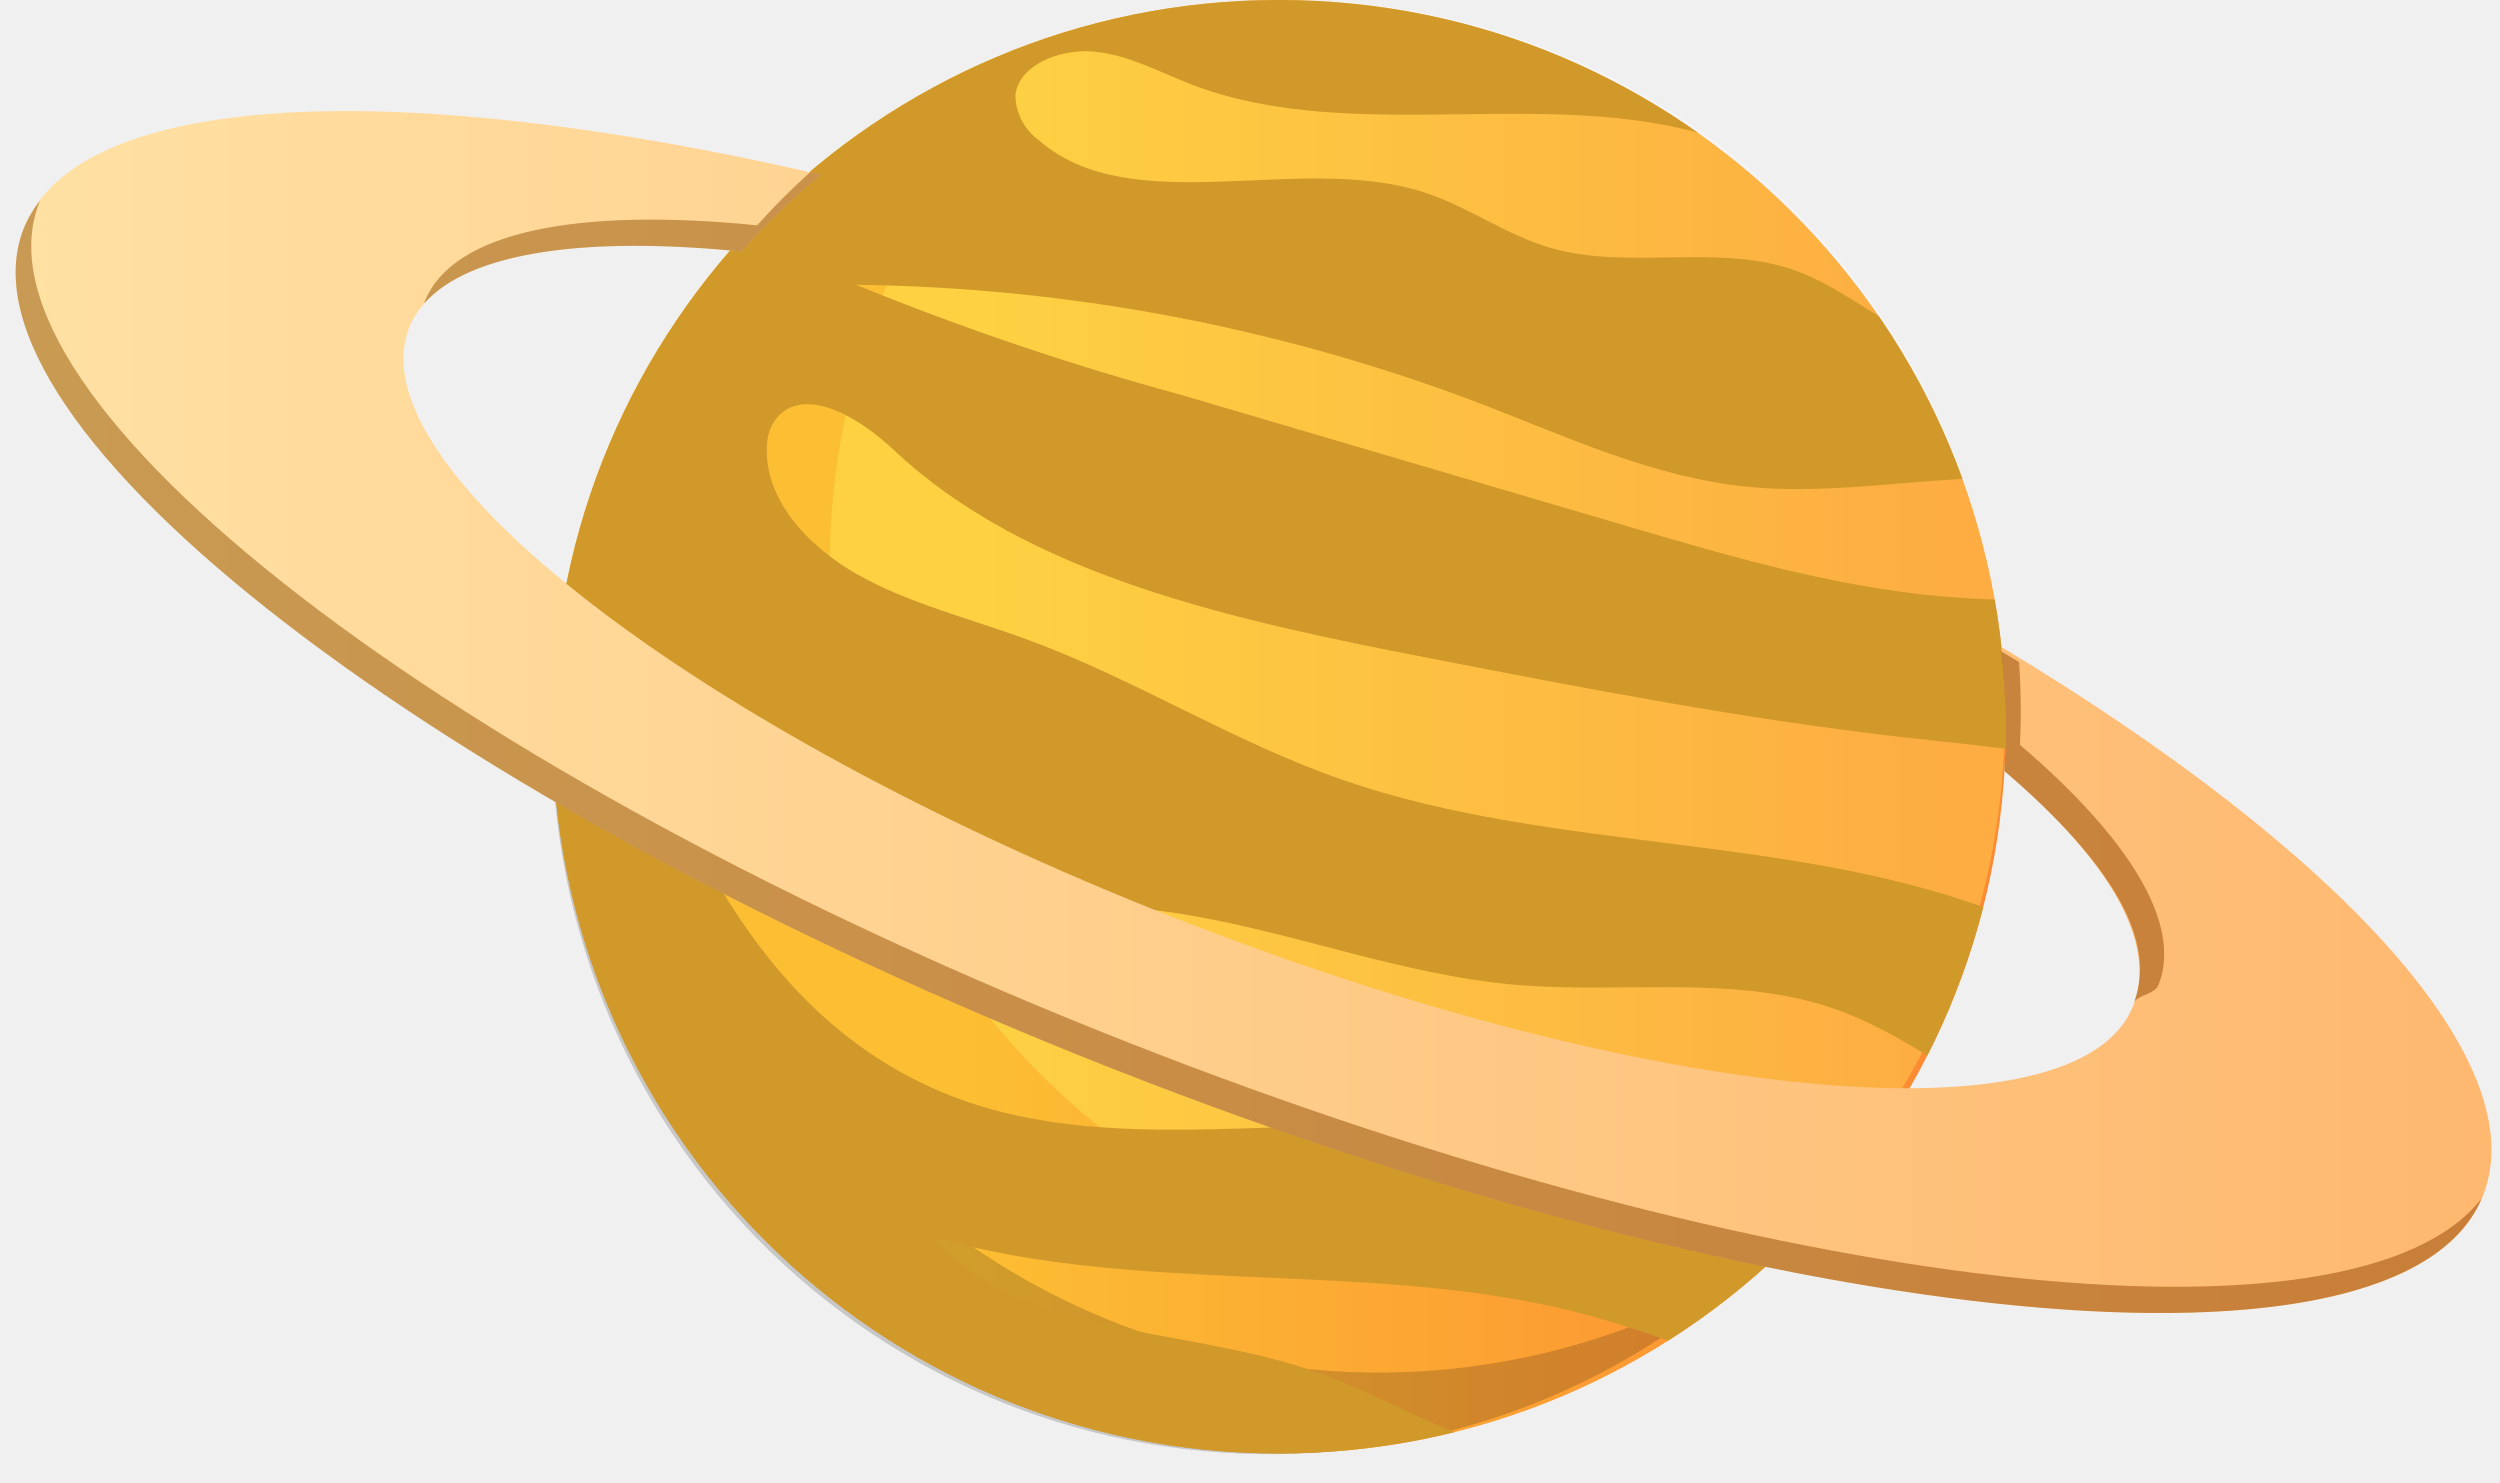
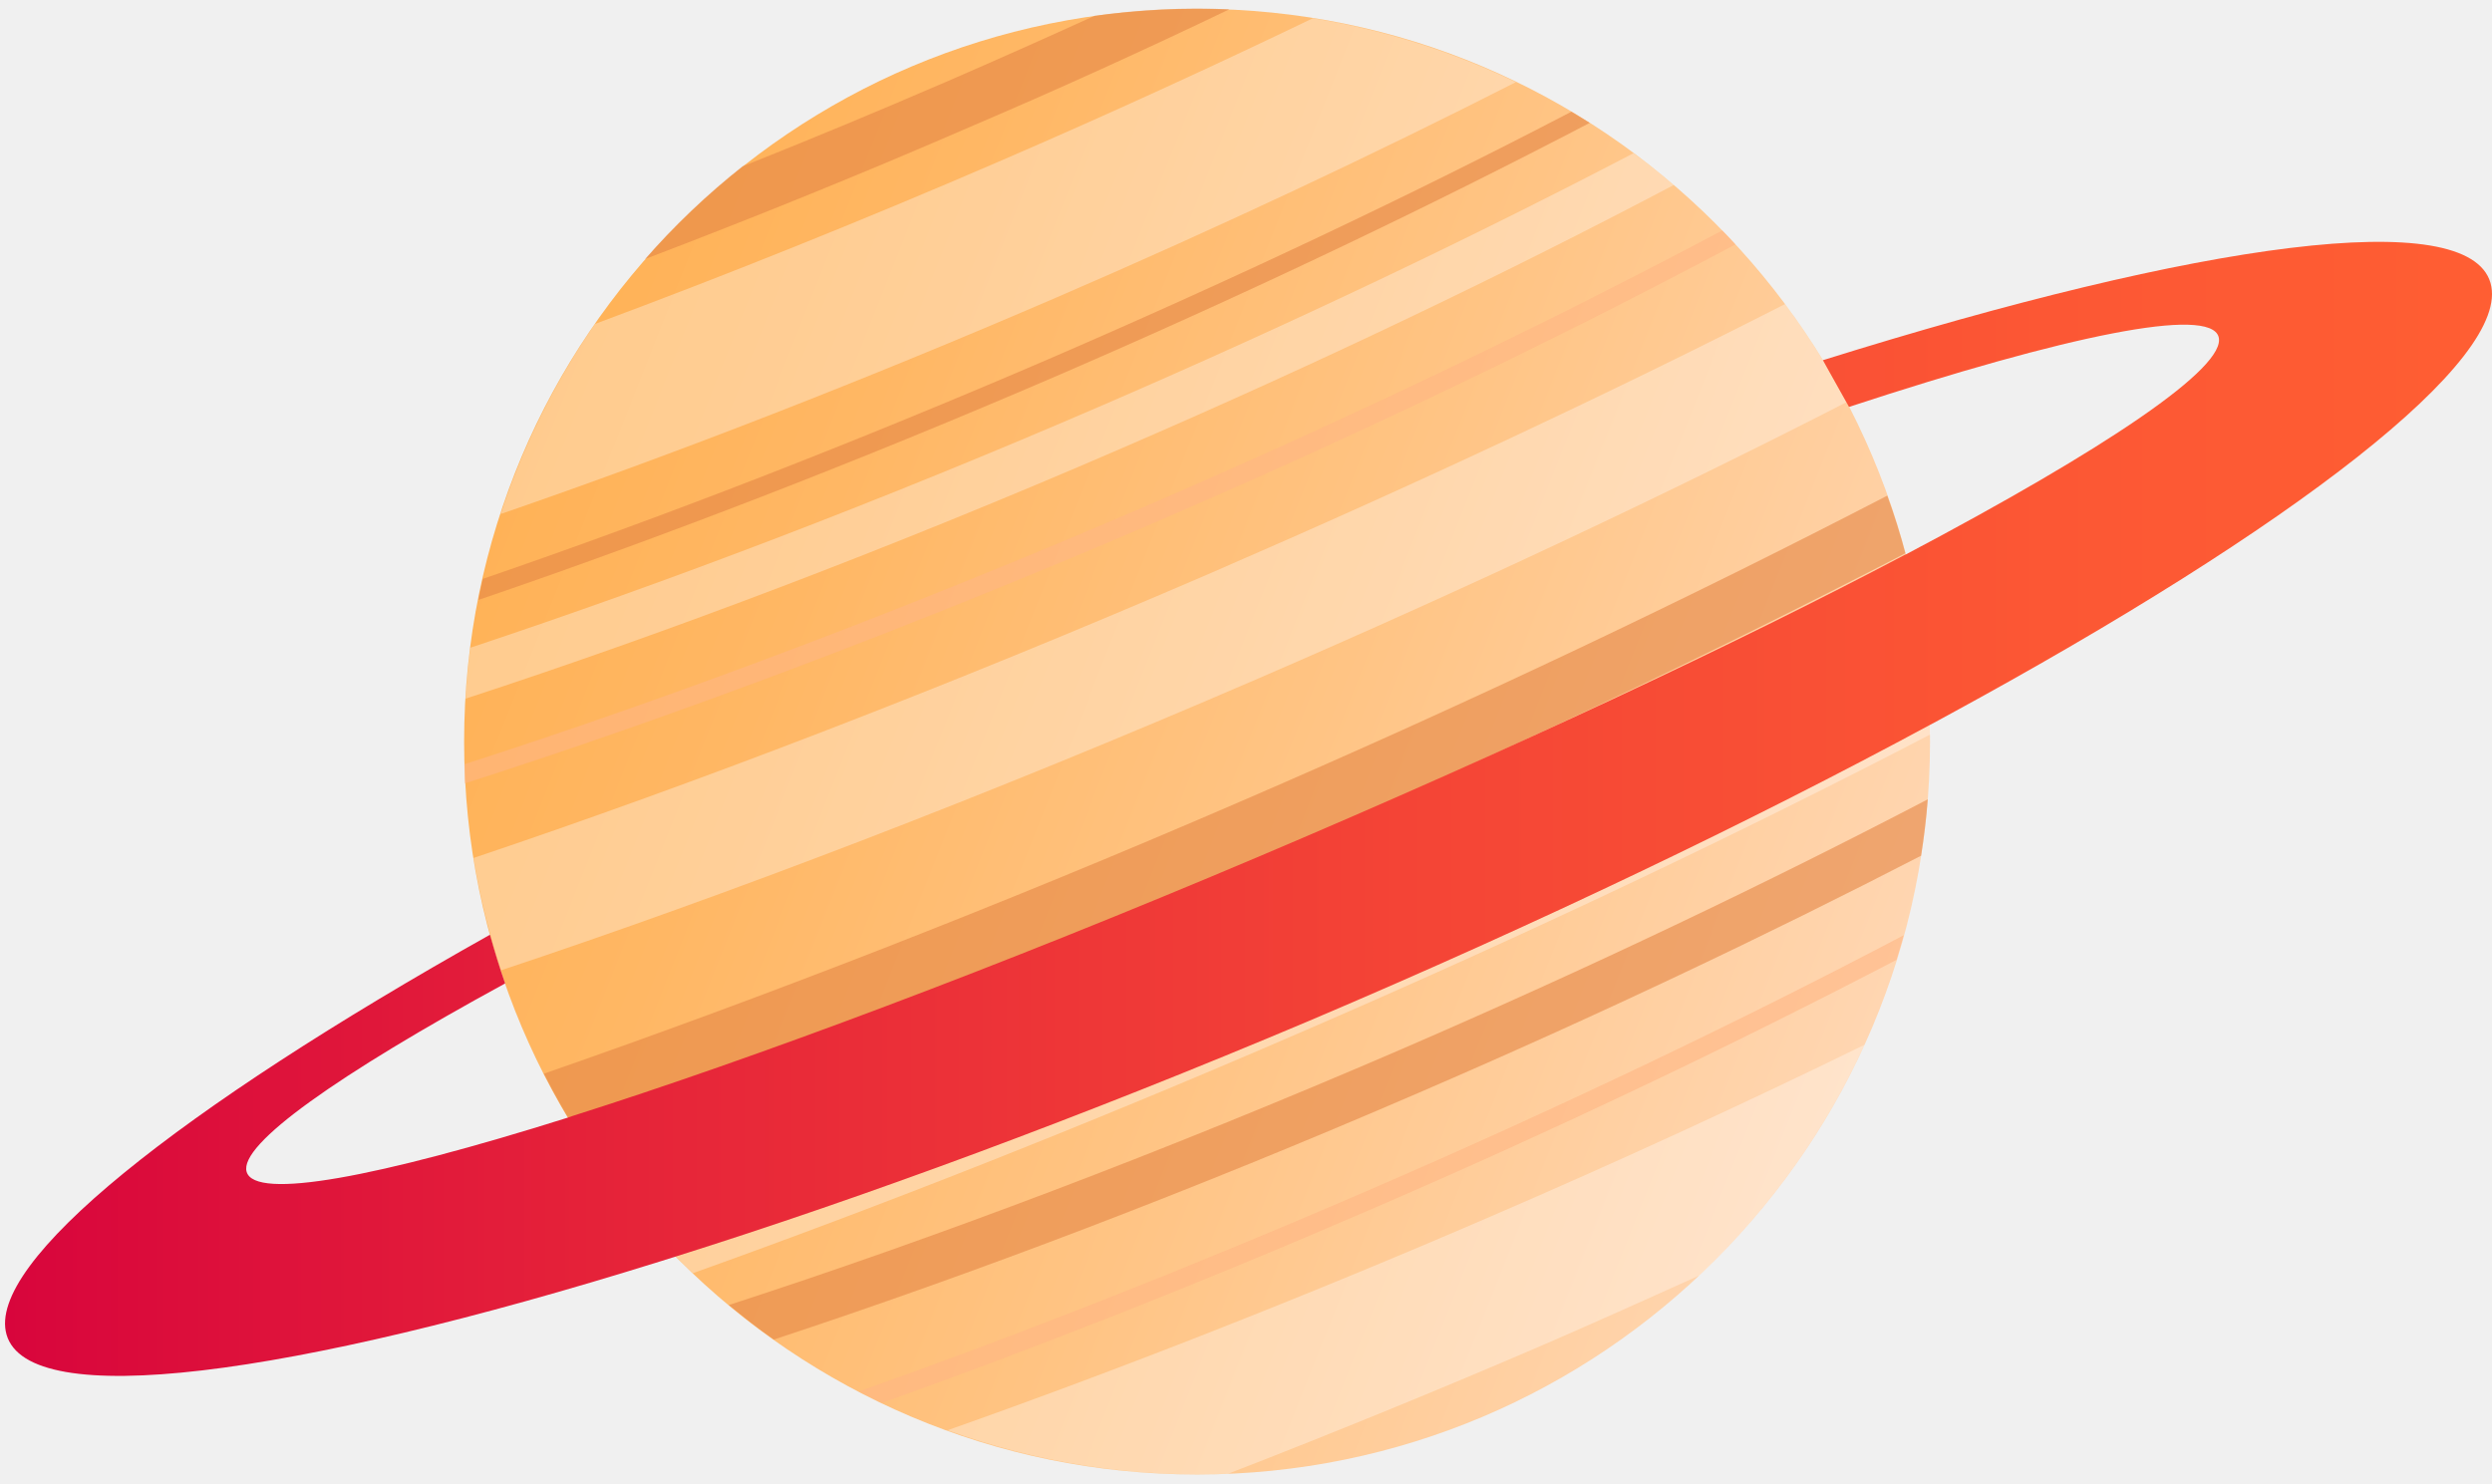
- <svg xmlns="http://www.w3.org/2000/svg" width="86" height="51" viewBox="0 0 86 51" fill="none">
-   <path d="M44 50C57.807 50 69 38.807 69 25C69 11.193 57.807 0 44 0C30.193 0 19 11.193 19 25C19 38.807 30.193 50 44 50Z" fill="url(#paint0_linear)" />
-   <g style="mix-blend-mode:multiply" opacity="0.2">
-     <path d="M34.767 43.724C31.459 41.746 28.66 39.02 26.593 35.764C24.527 32.509 23.25 28.815 22.865 24.977C22.481 21.139 22.999 17.265 24.378 13.663C25.758 10.062 27.96 6.833 30.809 4.237C27.875 6.031 25.348 8.419 23.39 11.248C21.432 14.076 20.085 17.283 19.438 20.663C18.79 24.043 18.854 27.521 19.628 30.875C20.401 34.228 21.866 37.383 23.928 40.137C25.99 42.89 28.604 45.182 31.603 46.866C34.602 48.549 37.919 49.587 41.341 49.912C44.764 50.237 48.217 49.843 51.478 48.754C54.74 47.666 57.738 45.907 60.281 43.591C56.444 45.939 52.04 47.193 47.543 47.216C43.046 47.239 38.628 46.032 34.767 43.724V43.724Z" fill="#222226" />
-   </g>
-   <g style="mix-blend-mode:overlay" opacity="0.3">
-     <path d="M56.933 3.494C53.895 1.676 50.502 0.535 46.985 0.149C43.467 -0.238 39.907 0.139 36.548 1.255C32.386 5.073 29.657 10.204 28.817 15.793C27.978 21.381 29.078 27.089 31.935 31.963C34.791 36.838 39.231 40.584 44.514 42.578C49.797 44.571 55.603 44.69 60.963 42.916C63.797 40.315 65.984 37.086 67.35 33.488C68.717 29.89 69.225 26.023 68.833 22.194C68.442 18.365 67.162 14.68 65.096 11.434C63.03 8.188 60.235 5.469 56.933 3.496L56.933 3.494Z" fill="white" />
-   </g>
-   <mask id="mask0" mask-type="alpha" maskUnits="userSpaceOnUse" x="19" y="0" width="50" height="50">
-     <path d="M69 25C69 38.807 57.807 50 44 50C30.193 50 19 38.807 19 25C19 11.193 30.193 0 44 0C57.807 0 69 11.193 69 25Z" fill="#C4C4C4" />
-   </mask>
-   <g mask="url(#mask0)">
-     <g style="mix-blend-mode:multiply">
-       <path d="M53.152 -0.595C56.455 -0.552 59.73 -1.118 63.029 -1.248C64.013 -1.34 65.006 -1.234 65.948 -0.936C67.664 -0.28 68.469 1.37 69.646 2.624C72.957 6.158 78.971 6.406 84.117 7.466C89.61 8.565 94.752 10.987 99.101 14.521C95.177 16.368 90.248 15.243 86.269 13.489C82.29 11.736 78.552 9.361 74.151 8.654C71.235 8.184 68.143 8.478 65.357 7.598C63.26 6.933 61.504 5.65 59.451 4.898C53.7 2.785 46.685 5.1 40.978 2.903C39.879 2.478 38.828 1.887 37.629 1.774C36.43 1.661 35.008 2.269 34.928 3.3C34.937 3.596 35.013 3.887 35.151 4.15C35.289 4.412 35.485 4.64 35.724 4.815C38.933 7.629 44.699 5.222 48.995 6.618C50.533 7.118 51.818 8.097 53.379 8.539C56.017 9.286 59.039 8.393 61.628 9.261C62.933 9.697 63.987 10.538 65.169 11.181C68.588 13.039 72.866 13.151 76.785 14.023C84.388 15.714 90.956 20.366 98.771 21.047C94.549 23.523 88.782 22.553 84.079 20.826C79.376 19.1 74.816 16.677 69.706 16.456C66.523 16.318 63.333 17.058 60.164 16.749C56.863 16.432 53.874 15.012 50.842 13.85C44.003 11.256 36.762 9.885 29.449 9.797C33.088 11.282 36.814 12.545 40.607 13.577L55.917 18.083C59.699 19.198 63.533 20.318 67.521 20.572C70.225 20.745 72.954 20.514 75.646 20.791C78.36 21.058 80.991 21.873 83.381 23.187C86.376 24.863 88.846 27.35 92.265 28.256C95.633 29.148 99.782 28.479 102.304 30.587C96.142 31.982 89.43 32.888 83.527 30.83C80.509 29.778 77.888 28.006 74.857 26.978C71.812 25.946 68.494 25.709 65.248 25.335C59.848 24.712 54.525 23.679 49.211 22.648C42.505 21.347 35.357 19.831 30.739 15.472C29.666 14.46 27.807 13.263 26.779 14.306C26.523 14.594 26.382 14.965 26.383 15.35C26.286 17.152 27.753 18.782 29.514 19.772C31.275 20.761 33.337 21.268 35.276 21.977C39.051 23.357 42.391 25.511 46.195 26.831C53.468 29.354 61.914 28.654 69.017 31.508C72.445 32.886 75.454 35.055 79.095 35.941C84.921 37.359 91.885 35.392 96.785 38.439C93.906 40.288 90.067 40.498 86.47 40.637C80.871 40.852 74.918 40.998 70.077 38.583C67.605 37.351 65.547 35.492 62.871 34.626C59.514 33.541 55.767 34.182 52.195 33.882C48.123 33.541 44.323 31.975 40.29 31.386C37.847 31.029 35.29 31.024 33.014 30.186C28.77 28.624 26.197 24.425 21.695 23.535C23.636 29.334 26.73 35.654 33.273 37.9C39.315 39.973 46.316 37.827 52.616 39.23C55.614 39.898 58.283 41.335 61.064 42.505C67.405 45.171 74.392 46.465 81.3 47.737C84.178 48.335 87.094 48.734 90.026 48.931C86.278 50.911 81.542 50.651 77.155 50.324C72.641 49.988 68.074 49.643 63.788 48.387C60.548 47.436 57.525 45.977 54.24 45.143C47.115 43.334 39.267 44.577 32.21 42.583C34.845 45.925 40.582 45.634 44.973 47.094C46.78 47.695 48.41 48.631 50.179 49.311C51.751 49.879 53.364 50.327 55.004 50.651C62.15 52.191 69.421 53.074 76.726 53.288C73.095 56.441 68.484 58.237 63.679 58.37C56.538 58.616 49.939 55.468 43.322 53.157C39.512 51.827 35.559 50.743 31.996 48.981C28.027 46.921 24.432 44.206 21.364 40.95C15.714 35.199 11.229 28.325 10.316 20.851C9.969 18.448 10.162 15.998 10.88 13.679C12.517 8.777 17.001 5.013 21.309 1.491C24.668 -1.256 28.369 -4.144 32.983 -4.61C36.944 -5.007 40.281 -4.346 43.927 -3.148C46.93 -2.167 49.851 -0.638 53.152 -0.595Z" fill="#D1992A" />
-     </g>
-   </g>
-   <path d="M85.417 41.128C87.198 36.59 80.625 29.34 68.847 22.256C69.004 23.63 69.029 25.144 68.954 26.524C72.692 29.721 74.204 32.496 73.378 34.602C71.513 39.355 56.724 37.988 40.347 31.549C23.971 25.109 12.205 16.035 14.071 11.282C15.022 8.859 19.34 8.036 25.505 8.653C26.347 7.703 27.262 6.82 28.241 6.012C13.72 2.644 2.688 3.083 0.814 7.859C-1.847 14.641 14.933 27.586 38.298 36.772C61.664 45.958 82.757 47.908 85.417 41.128Z" fill="url(#paint1_linear)" />
-   <g style="mix-blend-mode:multiply">
-     <path d="M73.421 34.451C73.644 34.204 74.131 34.188 74.255 33.878C75.081 31.772 73.225 28.819 69.488 25.623C69.532 24.674 69.522 23.724 69.457 22.776C69.245 22.646 69.063 22.539 68.847 22.409C69.004 23.782 69.025 25.144 68.951 26.524C72.654 29.69 74.192 32.349 73.421 34.451Z" fill="#C9AF81" />
-   </g>
-   <g style="mix-blend-mode:multiply">
-     <path d="M14.609 10.38C14.602 10.399 14.604 10.418 14.597 10.435C16.154 8.674 20.126 8.114 25.505 8.653C26.348 7.703 27.262 6.82 28.242 6.012C28.113 5.982 27.992 5.958 27.863 5.929C27.224 6.503 26.617 7.111 26.044 7.751C19.879 7.134 15.56 7.958 14.609 10.38Z" fill="#C9AF81" />
-   </g>
-   <g style="mix-blend-mode:multiply">
-     <path d="M38.837 35.872C15.474 26.686 -1.308 13.742 1.353 6.961C1.364 6.93 1.385 6.905 1.398 6.875C1.157 7.174 0.961 7.506 0.815 7.861C-1.845 14.643 14.934 27.588 38.299 36.774C61.548 45.913 82.546 47.887 85.372 41.222C81.048 46.776 60.963 44.574 38.837 35.872Z" fill="#C9AF81" />
-   </g>
+ <svg xmlns="http://www.w3.org/2000/svg" width="168" height="100" viewBox="0 0 168 100" fill="none">
+   <path d="M80.701 99.42C107.992 99.42 130.114 77.297 130.114 50.007C130.114 22.717 107.992 0.594 80.701 0.594C53.412 0.594 31.289 22.717 31.289 50.007C31.289 77.297 53.412 99.42 80.701 99.42Z" fill="url(#paint0_linear)" />
+   <path d="M128.489 37.39C129.494 41.193 130.031 45.047 130.114 48.884C118.033 55.402 103.757 62.255 88.292 68.824C72.91 75.325 58.299 80.72 45.565 84.725C42.816 81.944 40.37 78.81 38.309 75.342C38.393 75.308 38.494 75.275 38.594 75.241C50.859 71.354 67.263 65.221 85.075 57.664C101.898 50.526 117.062 43.405 128.456 37.39H128.489Z" fill="url(#paint1_linear)" />
+   <path d="M124.669 27.454C124.133 26.381 123.529 25.326 122.909 24.303L124.669 27.454Z" fill="url(#paint2_linear)" />
+   <path opacity="0.33" d="M102.199 5.537C97.876 3.459 93.268 2.002 88.51 1.231C81.757 4.481 74.669 7.732 67.33 10.899C57.981 14.937 48.849 18.59 40.119 21.84C37.388 25.795 35.243 30.118 33.752 34.659C45.514 30.604 58.199 25.677 71.285 20.031C82.26 15.289 92.648 10.396 102.199 5.537Z" fill="white" />
+   <path opacity="0.33" d="M124.484 27.119C123.261 24.773 121.87 22.561 120.346 20.5C108.717 26.431 95.648 32.564 81.724 38.596C63.845 46.321 46.804 52.855 31.925 57.849C32.327 60.379 32.964 62.909 33.785 65.422C48.949 60.379 66.442 53.693 84.823 45.751C99.166 39.551 112.588 33.218 124.484 27.119Z" fill="white" />
+   <path opacity="0.33" d="M114.565 85.998C119.29 81.541 123.043 76.246 125.691 70.449C117.749 74.336 109.304 78.224 100.49 82.027C87.722 87.54 75.356 92.382 63.879 96.437C69.877 98.615 76.295 99.638 82.796 99.37C89.75 96.672 96.904 93.756 104.21 90.606C107.712 89.082 111.164 87.54 114.565 85.998Z" fill="white" />
+   <path opacity="0.33" d="M130.131 49.521C130.098 46.739 129.83 43.958 129.327 41.177C116.157 48.114 100.842 55.436 84.287 62.59C69.023 69.192 54.361 74.923 41.141 79.564C42.833 81.826 44.693 83.937 46.704 85.848C59.271 81.357 73.044 75.945 87.37 69.745C102.97 63.009 117.481 56.106 130.131 49.521Z" fill="white" />
+   <path opacity="0.33" d="M112.839 12.474C111.951 11.72 111.046 10.999 110.125 10.329C99.284 15.993 87.236 21.74 74.418 27.286C59.388 33.787 44.878 39.3 31.707 43.673C31.557 44.813 31.456 45.952 31.389 47.108C44.978 42.668 60.042 36.971 75.675 30.201C89.079 24.404 101.63 18.389 112.839 12.474Z" fill="white" />
+   <path opacity="0.6" d="M82.88 0.628C79.881 0.494 76.831 0.644 73.798 1.063C70.514 2.554 67.18 4.046 63.778 5.52C59.154 7.514 54.579 9.424 50.055 11.217C47.659 13.111 45.464 15.205 43.487 17.467C50.524 14.786 57.763 11.871 65.135 8.67C71.268 6.056 77.183 3.359 82.88 0.628Z" fill="#E58645" />
+   <path opacity="0.6" d="M129.511 57.698C129.712 56.441 129.863 55.168 129.964 53.894C119.173 59.524 107.176 65.255 94.425 70.767C78.389 77.688 62.991 83.502 49.134 87.992C50.122 88.813 51.128 89.601 52.166 90.321C65.554 85.915 80.333 80.301 95.681 73.666C107.762 68.455 119.156 63.043 129.511 57.698Z" fill="#E58645" />
+   <path opacity="0.6" d="M128.455 37.306C128.104 35.999 127.701 34.709 127.232 33.419C113.911 40.322 99.216 47.309 83.583 54.062C67.23 61.133 51.379 67.282 36.667 72.393C37.287 73.616 37.957 74.805 38.661 75.962C53.272 70.885 68.989 64.769 85.192 57.782C100.658 51.079 115.235 44.159 128.455 37.306Z" fill="#E58645" />
+   <path opacity="0.6" d="M116.995 16.479C116.71 16.16 116.408 15.859 116.107 15.54C104.562 21.673 91.543 27.939 77.602 33.972C61.181 41.059 45.414 46.991 31.305 51.532C31.322 51.967 31.322 52.386 31.339 52.822C45.548 48.264 61.499 42.282 78.088 35.128C92.213 29.029 105.349 22.678 116.995 16.479Z" fill="#FFB583" />
+   <path opacity="0.6" d="M107.176 8.285C106.774 8.034 106.355 7.782 105.936 7.531C95.296 13.077 83.5 18.674 70.983 24.086C57.545 29.883 44.559 34.91 32.545 39.032C32.445 39.501 32.344 39.97 32.244 40.456C44.475 36.284 57.746 31.173 71.486 25.242C84.304 19.696 96.335 13.948 107.176 8.285Z" fill="#E58645" />
+   <path opacity="0.6" d="M127.852 64.719C128.02 64.166 128.188 63.613 128.338 63.06C117.263 68.891 104.897 74.805 91.693 80.502C79.981 85.563 68.587 90.037 57.897 93.823C58.416 94.091 58.936 94.343 59.455 94.594C69.844 90.874 80.869 86.551 92.196 81.642C105.014 76.112 117.028 70.365 127.852 64.719Z" fill="#FFB583" />
+   <path d="M167.899 19.076C169.373 24.22 154.645 35.547 131.337 48.214C130.935 48.432 130.516 48.666 130.098 48.884C118.017 55.402 103.741 62.255 88.275 68.824C72.893 75.325 58.282 80.72 45.548 84.725C45.179 84.842 44.81 84.96 44.425 85.077C19.459 92.868 1.932 95.181 0.441 89.986C-0.95 85.127 12.036 74.805 33.031 63.026C33.333 64.115 33.668 65.221 34.053 66.31C22.777 72.46 16.091 77.168 16.627 79.011C17.18 80.938 25.441 79.397 38.276 75.359C38.359 75.325 38.46 75.291 38.561 75.258C50.826 71.371 67.23 65.238 85.041 57.681C101.864 50.543 117.028 43.422 128.422 37.407L128.472 37.39C141.961 30.269 150.154 24.756 149.568 22.712C148.965 20.634 139.347 22.611 124.652 27.437L122.893 24.287C148.428 16.294 166.391 13.831 167.899 19.076Z" fill="url(#paint3_linear)" />
  <defs>
-     <linearGradient id="paint0_linear" x1="19" y1="25" x2="69" y2="25" gradientUnits="userSpaceOnUse">
-       <stop offset="0.285" stop-color="#FCBE33" />
-       <stop offset="0.96" stop-color="#FC8A33" />
+     <linearGradient id="paint0_linear" x1="137.768" y1="72.626" x2="6.312" y2="20.502" gradientUnits="userSpaceOnUse">
+       <stop stop-color="#FFDCC0" />
+       <stop offset="0.097" stop-color="#FFD5AF" />
+       <stop offset="0.382" stop-color="#FFC484" />
+       <stop offset="0.637" stop-color="#FFB764" />
+       <stop offset="0.852" stop-color="#FFB051" />
+       <stop offset="1" stop-color="#FFAD4A" />
    </linearGradient>
-     <linearGradient id="paint1_linear" x1="0.537" y1="24.495" x2="85.694" y2="24.495" gradientUnits="userSpaceOnUse">
-       <stop stop-color="#FFE1A4" />
-       <stop offset="1" stop-color="#FEB86F" />
+     <linearGradient id="paint1_linear" x1="128.595" y1="77.553" x2="28.034" y2="37.679" gradientUnits="userSpaceOnUse">
+       <stop stop-color="#FFDCC0" />
+       <stop offset="0.097" stop-color="#FFD5AF" />
+       <stop offset="0.382" stop-color="#FFC484" />
+       <stop offset="0.637" stop-color="#FFB764" />
+       <stop offset="0.852" stop-color="#FFB051" />
+       <stop offset="1" stop-color="#FFAD4A" />
+     </linearGradient>
+     <linearGradient id="paint2_linear" x1="125.397" y1="26.518" x2="121.687" y2="25.048" gradientUnits="userSpaceOnUse">
+       <stop stop-color="#FFDCC0" />
+       <stop offset="0.097" stop-color="#FFD5AF" />
+       <stop offset="0.382" stop-color="#FFC484" />
+       <stop offset="0.637" stop-color="#FFB764" />
+       <stop offset="0.852" stop-color="#FFB051" />
+       <stop offset="1" stop-color="#FFAD4A" />
+     </linearGradient>
+     <linearGradient id="paint3_linear" x1="0.343" y1="54.543" x2="168.006" y2="54.543" gradientUnits="userSpaceOnUse">
+       <stop stop-color="#D8053C" />
+       <stop offset="0.254" stop-color="#E62439" />
+       <stop offset="0.561" stop-color="#F44436" />
+       <stop offset="0.821" stop-color="#FC5734" />
+       <stop offset="1" stop-color="#FF5E33" />
    </linearGradient>
  </defs>
</svg>
